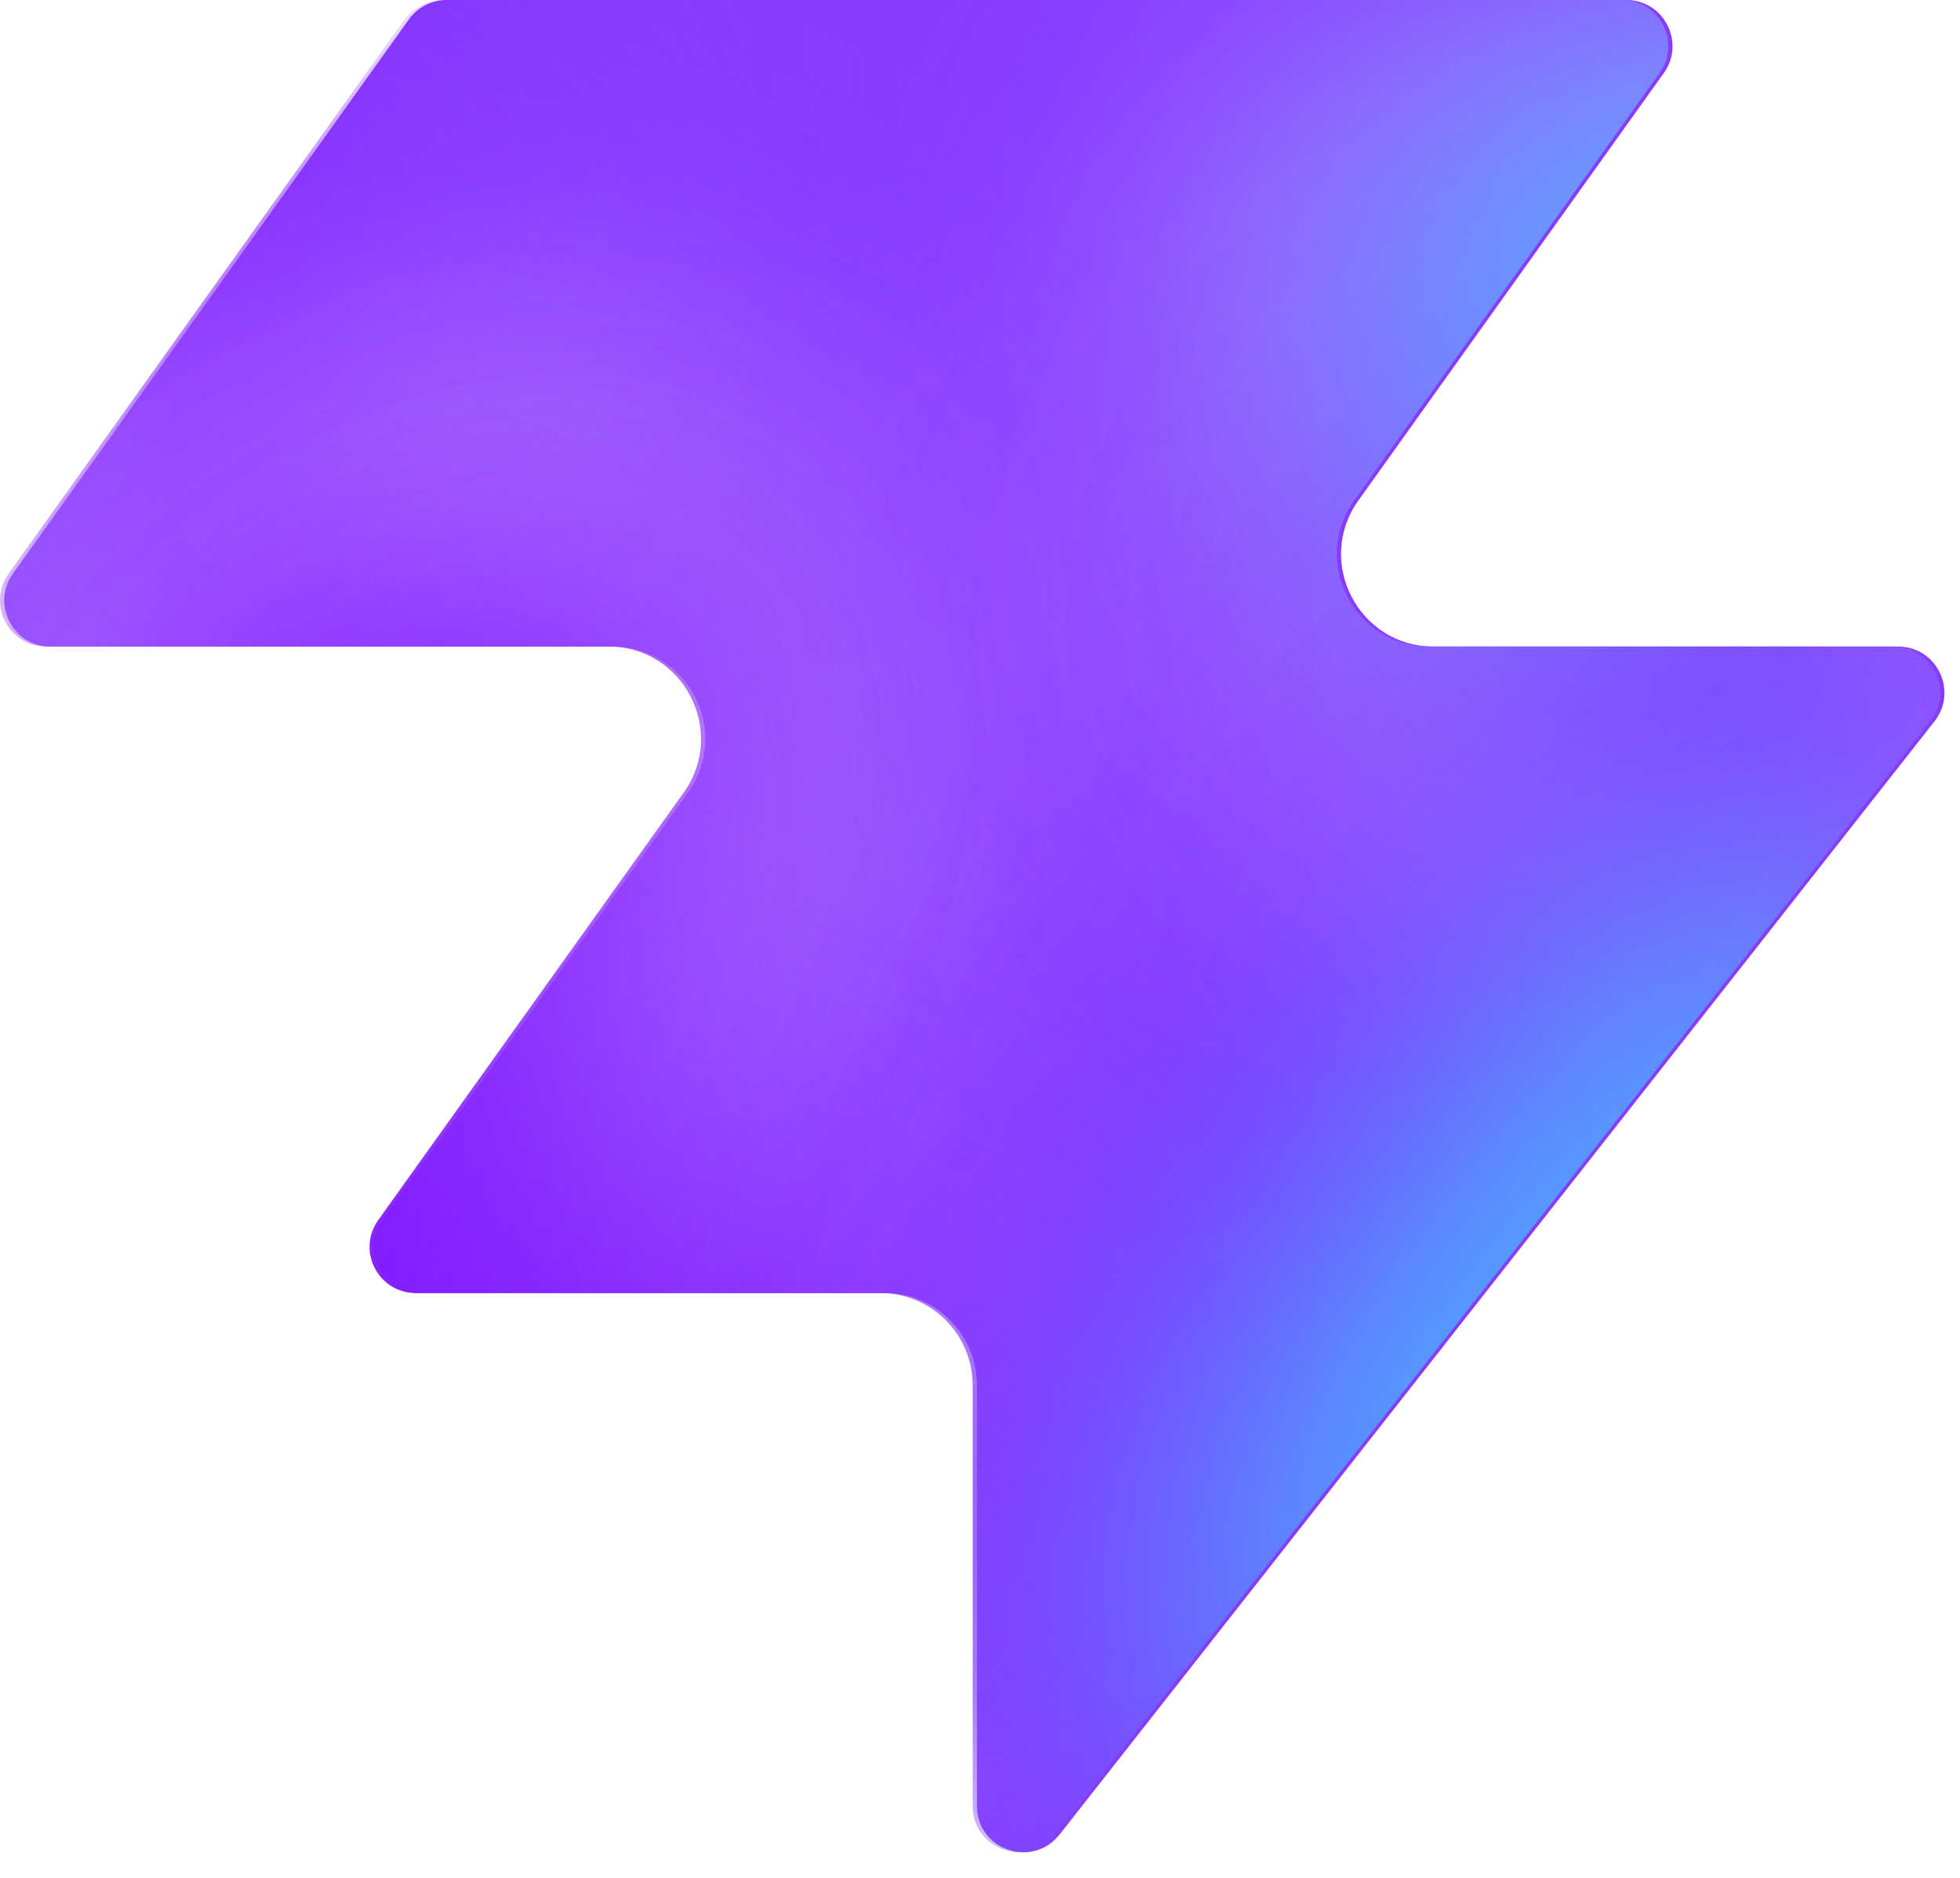
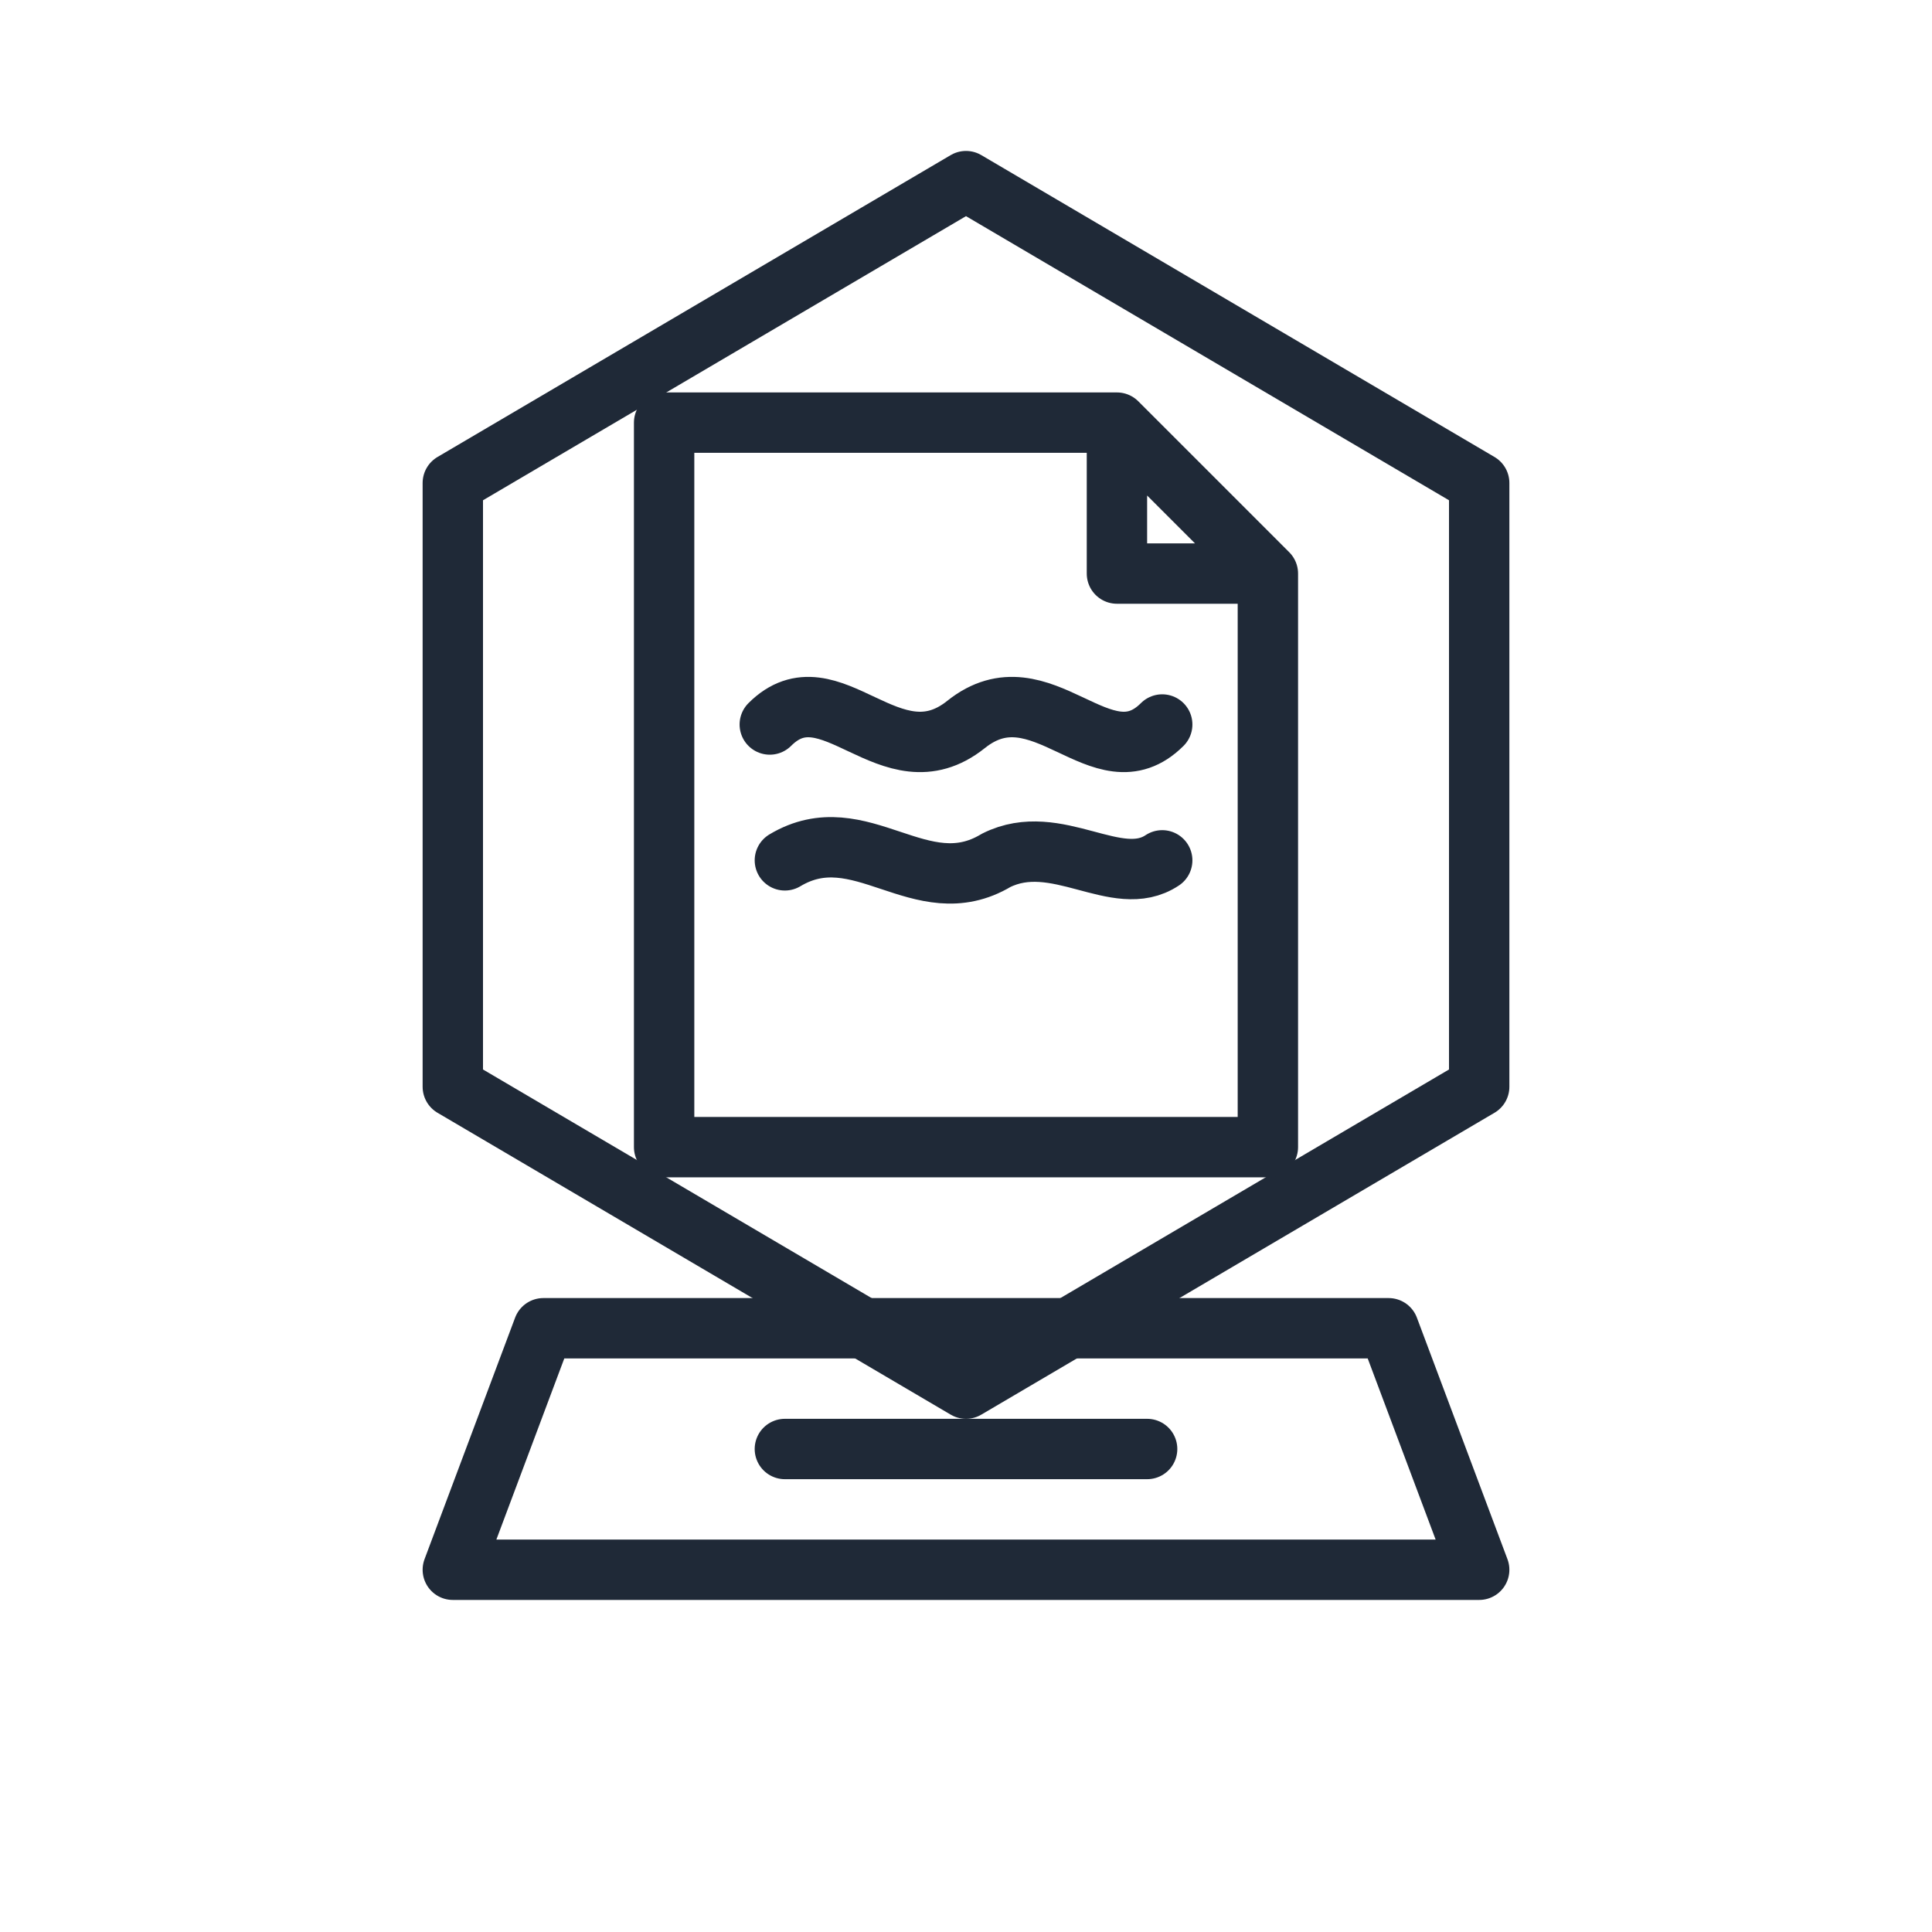
- <svg xmlns="http://www.w3.org/2000/svg" width="48" height="46" fill="none" viewBox="0 0 48 46">
-   <path fill="#863bff" d="M25.946 44.938c-.664.845-2.021.375-2.021-.698V33.937a2.26 2.26 0 0 0-2.262-2.262H10.287c-.92 0-1.456-1.04-.92-1.788l7.48-10.471c1.07-1.497 0-3.578-1.842-3.578H1.237c-.92 0-1.456-1.04-.92-1.788L10.013.474c.214-.297.556-.474.92-.474h28.894c.92 0 1.456 1.04.92 1.788l-7.48 10.471c-1.07 1.498 0 3.579 1.842 3.579h11.377c.943 0 1.473 1.088.89 1.83L25.947 44.94z" style="fill:#863bff;fill:color(display-p3 .525 .23 1);fill-opacity:1" />
-   <mask id="a" width="48" height="46" x="0" y="0" maskUnits="userSpaceOnUse" style="mask-type:alpha">
-     <path fill="#000" d="M25.842 44.938c-.664.844-2.021.375-2.021-.698V33.937a2.26 2.26 0 0 0-2.262-2.262H10.183c-.92 0-1.456-1.04-.92-1.788l7.48-10.471c1.07-1.498 0-3.579-1.842-3.579H1.133c-.92 0-1.456-1.04-.92-1.787L9.91.473c.214-.297.556-.474.92-.474h28.894c.92 0 1.456 1.04.92 1.788l-7.48 10.471c-1.07 1.498 0 3.578 1.842 3.578h11.377c.943 0 1.473 1.088.89 1.832L25.843 44.94z" style="fill:#000;fill-opacity:1" />
-   </mask>
-   <g mask="url(#a)">
-     <g filter="url(#b)">
-       <ellipse cx="5.508" cy="14.704" fill="#ede6ff" rx="5.508" ry="14.704" style="fill:#ede6ff;fill:color(display-p3 .927 .903 1);fill-opacity:1" transform="matrix(.00324 1 1 -.00324 -4.47 31.516)" />
-     </g>
-     <g filter="url(#c)">
-       <ellipse cx="10.399" cy="29.851" fill="#ede6ff" rx="10.399" ry="29.851" style="fill:#ede6ff;fill:color(display-p3 .927 .903 1);fill-opacity:1" transform="matrix(.00324 1 1 -.00324 -39.328 7.883)" />
-     </g>
-     <g filter="url(#d)">
-       <ellipse cx="5.508" cy="30.487" fill="#7e14ff" rx="5.508" ry="30.487" style="fill:#7e14ff;fill:color(display-p3 .492 .077 1);fill-opacity:1" transform="rotate(89.814 -25.913 -14.639)scale(1 -1)" />
-     </g>
-     <g filter="url(#e)">
-       <ellipse cx="5.508" cy="30.599" fill="#7e14ff" rx="5.508" ry="30.599" style="fill:#7e14ff;fill:color(display-p3 .492 .077 1);fill-opacity:1" transform="rotate(89.814 -32.644 -3.334)scale(1 -1)" />
-     </g>
-     <g filter="url(#f)">
-       <ellipse cx="5.508" cy="30.599" fill="#7e14ff" rx="5.508" ry="30.599" style="fill:#7e14ff;fill:color(display-p3 .492 .077 1);fill-opacity:1" transform="matrix(.00324 1 1 -.00324 -34.34 30.47)" />
-     </g>
-     <g filter="url(#g)">
-       <ellipse cx="14.072" cy="22.078" fill="#ede6ff" rx="14.072" ry="22.078" style="fill:#ede6ff;fill:color(display-p3 .927 .903 1);fill-opacity:1" transform="rotate(93.35 24.506 48.493)scale(-1 1)" />
-     </g>
-     <g filter="url(#h)">
-       <ellipse cx="3.47" cy="21.501" fill="#7e14ff" rx="3.47" ry="21.501" style="fill:#7e14ff;fill:color(display-p3 .492 .077 1);fill-opacity:1" transform="rotate(89.009 28.708 47.59)scale(-1 1)" />
-     </g>
-     <g filter="url(#i)">
-       <ellipse cx="3.47" cy="21.501" fill="#7e14ff" rx="3.47" ry="21.501" style="fill:#7e14ff;fill:color(display-p3 .492 .077 1);fill-opacity:1" transform="rotate(89.009 28.708 47.59)scale(-1 1)" />
-     </g>
-     <g filter="url(#j)">
-       <ellipse cx=".387" cy="8.972" fill="#7e14ff" rx="4.407" ry="29.108" style="fill:#7e14ff;fill:color(display-p3 .492 .077 1);fill-opacity:1" transform="rotate(39.51 .387 8.972)" />
-     </g>
-     <g filter="url(#k)">
-       <ellipse cx="47.523" cy="-6.092" fill="#7e14ff" rx="4.407" ry="29.108" style="fill:#7e14ff;fill:color(display-p3 .492 .077 1);fill-opacity:1" transform="rotate(37.892 47.523 -6.092)" />
-     </g>
-     <g filter="url(#l)">
-       <ellipse cx="41.412" cy="6.333" fill="#47bfff" rx="5.971" ry="9.665" style="fill:#47bfff;fill:color(display-p3 .28 .748 1);fill-opacity:1" transform="rotate(37.892 41.412 6.333)" />
-     </g>
-     <g filter="url(#m)">
-       <ellipse cx="-1.879" cy="38.332" fill="#7e14ff" rx="4.407" ry="29.108" style="fill:#7e14ff;fill:color(display-p3 .492 .077 1);fill-opacity:1" transform="rotate(37.892 -1.88 38.332)" />
-     </g>
-     <g filter="url(#n)">
-       <ellipse cx="-1.879" cy="38.332" fill="#7e14ff" rx="4.407" ry="29.108" style="fill:#7e14ff;fill:color(display-p3 .492 .077 1);fill-opacity:1" transform="rotate(37.892 -1.88 38.332)" />
-     </g>
-     <g filter="url(#o)">
-       <ellipse cx="35.651" cy="29.907" fill="#7e14ff" rx="4.407" ry="29.108" style="fill:#7e14ff;fill:color(display-p3 .492 .077 1);fill-opacity:1" transform="rotate(37.892 35.651 29.907)" />
-     </g>
-     <g filter="url(#p)">
-       <ellipse cx="38.418" cy="32.4" fill="#47bfff" rx="5.971" ry="15.297" style="fill:#47bfff;fill:color(display-p3 .28 .748 1);fill-opacity:1" transform="rotate(37.892 38.418 32.4)" />
-     </g>
-   </g>
-   <defs>
-     <filter id="b" width="60.045" height="41.654" x="-19.77" y="16.149" color-interpolation-filters="sRGB" filterUnits="userSpaceOnUse">
-       <feFlood flood-opacity="0" result="BackgroundImageFix" />
-       <feBlend in="SourceGraphic" in2="BackgroundImageFix" result="shape" />
-       <feGaussianBlur result="effect1_foregroundBlur_2002_17158" stdDeviation="7.659" />
-     </filter>
-     <filter id="c" width="90.34" height="51.437" x="-54.613" y="-7.533" color-interpolation-filters="sRGB" filterUnits="userSpaceOnUse">
-       <feFlood flood-opacity="0" result="BackgroundImageFix" />
-       <feBlend in="SourceGraphic" in2="BackgroundImageFix" result="shape" />
-       <feGaussianBlur result="effect1_foregroundBlur_2002_17158" stdDeviation="7.659" />
-     </filter>
-     <filter id="d" width="79.355" height="29.4" x="-49.64" y="2.03" color-interpolation-filters="sRGB" filterUnits="userSpaceOnUse">
-       <feFlood flood-opacity="0" result="BackgroundImageFix" />
-       <feBlend in="SourceGraphic" in2="BackgroundImageFix" result="shape" />
-       <feGaussianBlur result="effect1_foregroundBlur_2002_17158" stdDeviation="4.596" />
-     </filter>
-     <filter id="e" width="79.579" height="29.4" x="-45.045" y="20.029" color-interpolation-filters="sRGB" filterUnits="userSpaceOnUse">
-       <feFlood flood-opacity="0" result="BackgroundImageFix" />
-       <feBlend in="SourceGraphic" in2="BackgroundImageFix" result="shape" />
-       <feGaussianBlur result="effect1_foregroundBlur_2002_17158" stdDeviation="4.596" />
-     </filter>
-     <filter id="f" width="79.579" height="29.4" x="-43.513" y="21.178" color-interpolation-filters="sRGB" filterUnits="userSpaceOnUse">
-       <feFlood flood-opacity="0" result="BackgroundImageFix" />
-       <feBlend in="SourceGraphic" in2="BackgroundImageFix" result="shape" />
-       <feGaussianBlur result="effect1_foregroundBlur_2002_17158" stdDeviation="4.596" />
-     </filter>
-     <filter id="g" width="74.749" height="58.852" x="15.756" y="-17.901" color-interpolation-filters="sRGB" filterUnits="userSpaceOnUse">
-       <feFlood flood-opacity="0" result="BackgroundImageFix" />
-       <feBlend in="SourceGraphic" in2="BackgroundImageFix" result="shape" />
-       <feGaussianBlur result="effect1_foregroundBlur_2002_17158" stdDeviation="7.659" />
-     </filter>
-     <filter id="h" width="61.377" height="25.362" x="23.548" y="2.284" color-interpolation-filters="sRGB" filterUnits="userSpaceOnUse">
-       <feFlood flood-opacity="0" result="BackgroundImageFix" />
-       <feBlend in="SourceGraphic" in2="BackgroundImageFix" result="shape" />
-       <feGaussianBlur result="effect1_foregroundBlur_2002_17158" stdDeviation="4.596" />
-     </filter>
-     <filter id="i" width="61.377" height="25.362" x="23.548" y="2.284" color-interpolation-filters="sRGB" filterUnits="userSpaceOnUse">
-       <feFlood flood-opacity="0" result="BackgroundImageFix" />
-       <feBlend in="SourceGraphic" in2="BackgroundImageFix" result="shape" />
-       <feGaussianBlur result="effect1_foregroundBlur_2002_17158" stdDeviation="4.596" />
-     </filter>
-     <filter id="j" width="56.045" height="63.649" x="-27.636" y="-22.853" color-interpolation-filters="sRGB" filterUnits="userSpaceOnUse">
-       <feFlood flood-opacity="0" result="BackgroundImageFix" />
-       <feBlend in="SourceGraphic" in2="BackgroundImageFix" result="shape" />
-       <feGaussianBlur result="effect1_foregroundBlur_2002_17158" stdDeviation="4.596" />
-     </filter>
-     <filter id="k" width="54.814" height="64.646" x="20.116" y="-38.415" color-interpolation-filters="sRGB" filterUnits="userSpaceOnUse">
-       <feFlood flood-opacity="0" result="BackgroundImageFix" />
-       <feBlend in="SourceGraphic" in2="BackgroundImageFix" result="shape" />
-       <feGaussianBlur result="effect1_foregroundBlur_2002_17158" stdDeviation="4.596" />
-     </filter>
-     <filter id="l" width="33.541" height="35.313" x="24.641" y="-11.323" color-interpolation-filters="sRGB" filterUnits="userSpaceOnUse">
-       <feFlood flood-opacity="0" result="BackgroundImageFix" />
-       <feBlend in="SourceGraphic" in2="BackgroundImageFix" result="shape" />
-       <feGaussianBlur result="effect1_foregroundBlur_2002_17158" stdDeviation="4.596" />
-     </filter>
-     <filter id="m" width="54.814" height="64.646" x="-29.286" y="6.009" color-interpolation-filters="sRGB" filterUnits="userSpaceOnUse">
-       <feFlood flood-opacity="0" result="BackgroundImageFix" />
-       <feBlend in="SourceGraphic" in2="BackgroundImageFix" result="shape" />
-       <feGaussianBlur result="effect1_foregroundBlur_2002_17158" stdDeviation="4.596" />
-     </filter>
-     <filter id="n" width="54.814" height="64.646" x="-29.286" y="6.009" color-interpolation-filters="sRGB" filterUnits="userSpaceOnUse">
-       <feFlood flood-opacity="0" result="BackgroundImageFix" />
-       <feBlend in="SourceGraphic" in2="BackgroundImageFix" result="shape" />
-       <feGaussianBlur result="effect1_foregroundBlur_2002_17158" stdDeviation="4.596" />
-     </filter>
-     <filter id="o" width="54.814" height="64.646" x="8.244" y="-2.416" color-interpolation-filters="sRGB" filterUnits="userSpaceOnUse">
-       <feFlood flood-opacity="0" result="BackgroundImageFix" />
-       <feBlend in="SourceGraphic" in2="BackgroundImageFix" result="shape" />
-       <feGaussianBlur result="effect1_foregroundBlur_2002_17158" stdDeviation="4.596" />
-     </filter>
-     <filter id="p" width="39.409" height="43.623" x="18.713" y="10.588" color-interpolation-filters="sRGB" filterUnits="userSpaceOnUse">
-       <feFlood flood-opacity="0" result="BackgroundImageFix" />
-       <feBlend in="SourceGraphic" in2="BackgroundImageFix" result="shape" />
-       <feGaussianBlur result="effect1_foregroundBlur_2002_17158" stdDeviation="4.596" />
-     </filter>
-   </defs>
+ <svg xmlns="http://www.w3.org/2000/svg" width="256" height="256" viewBox="0 0 256 256" fill="none">
+   <style>
+     .outline {
+       fill: none;
+       stroke: #1F2937;
+       stroke-width: 8;
+       stroke-linecap: round;
+       stroke-linejoin: round;
+     }
+   </style>
+   <path class="outline" d="M128 24            L196 64            V144            L128 184            L60 144            V64            Z" />
+   <path class="outline" d="M88 56            H148            L168 76            V152            H88            Z            M148 56            V76            H168" />
+   <path class="outline" d="M102 96            C110 88 118 104 128 96            C138 88 146 104 154 96" />
+   <path class="outline" d="M104 114            C114 108 122 120 132 114            C140 110 148 118 154 114" />
+   <path class="outline" d="M72 176            H184            L196 208            H60            Z" />
+   <path class="outline" d="M104 192            H152" />
</svg>
